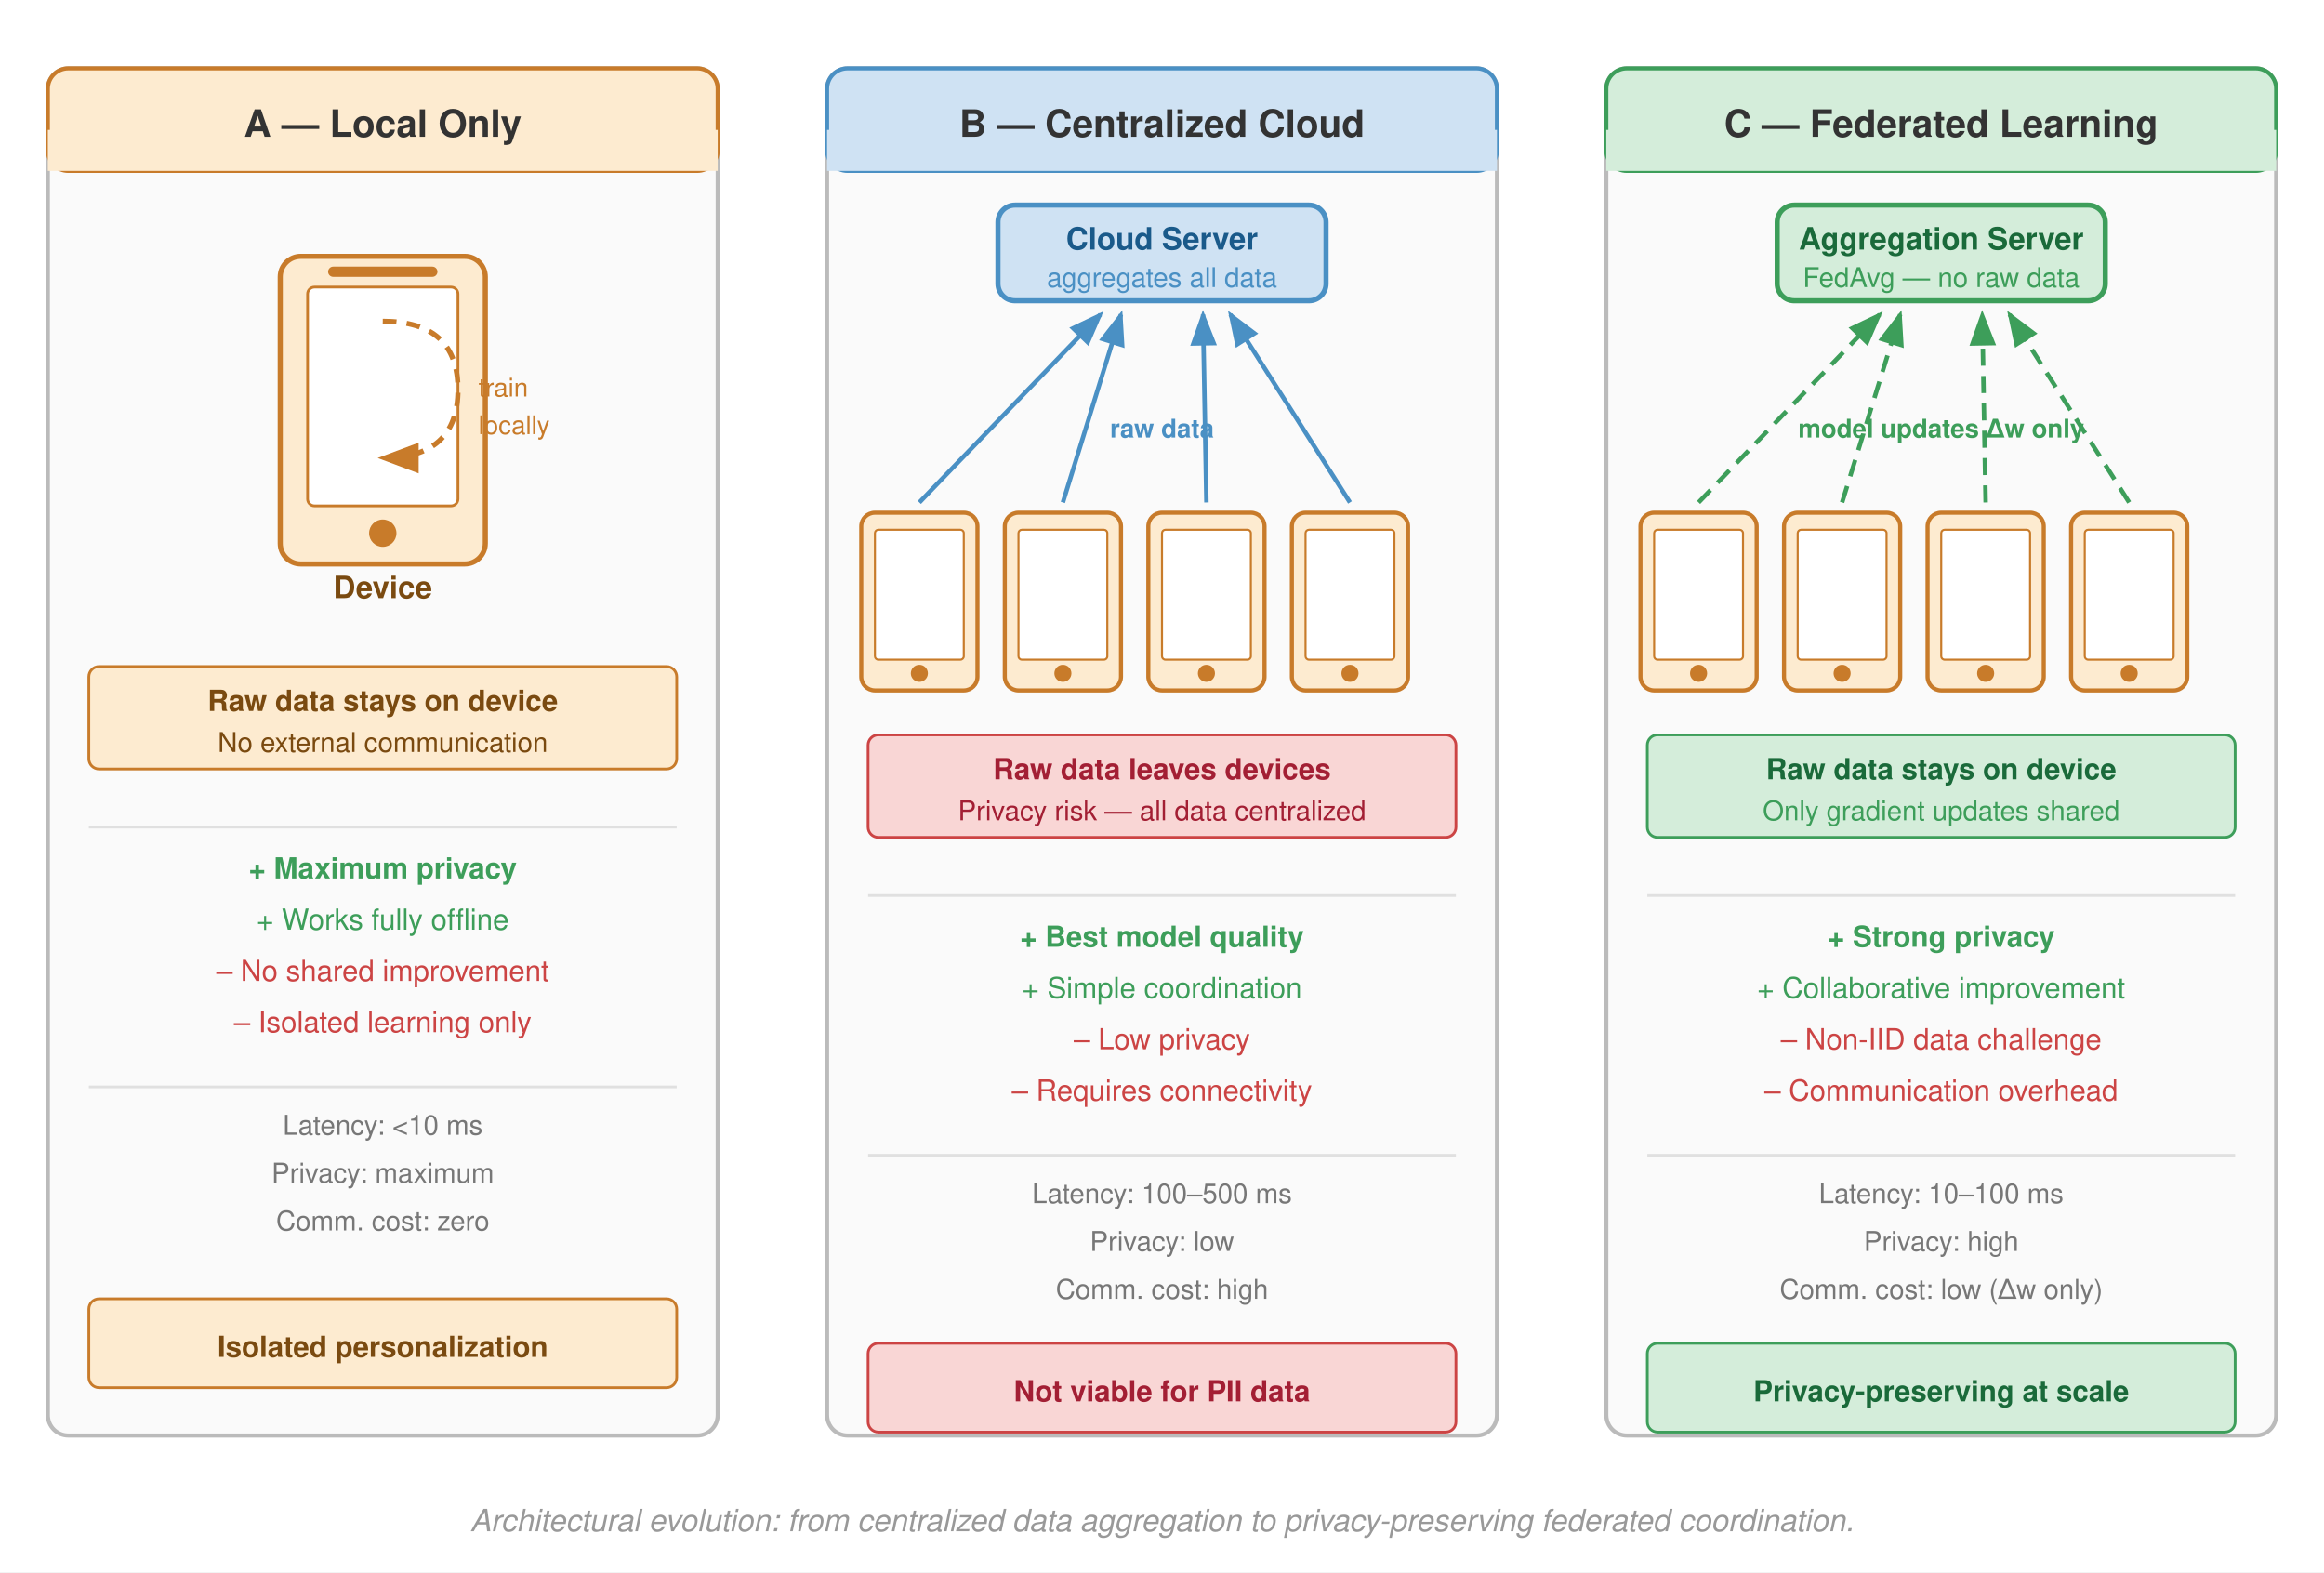
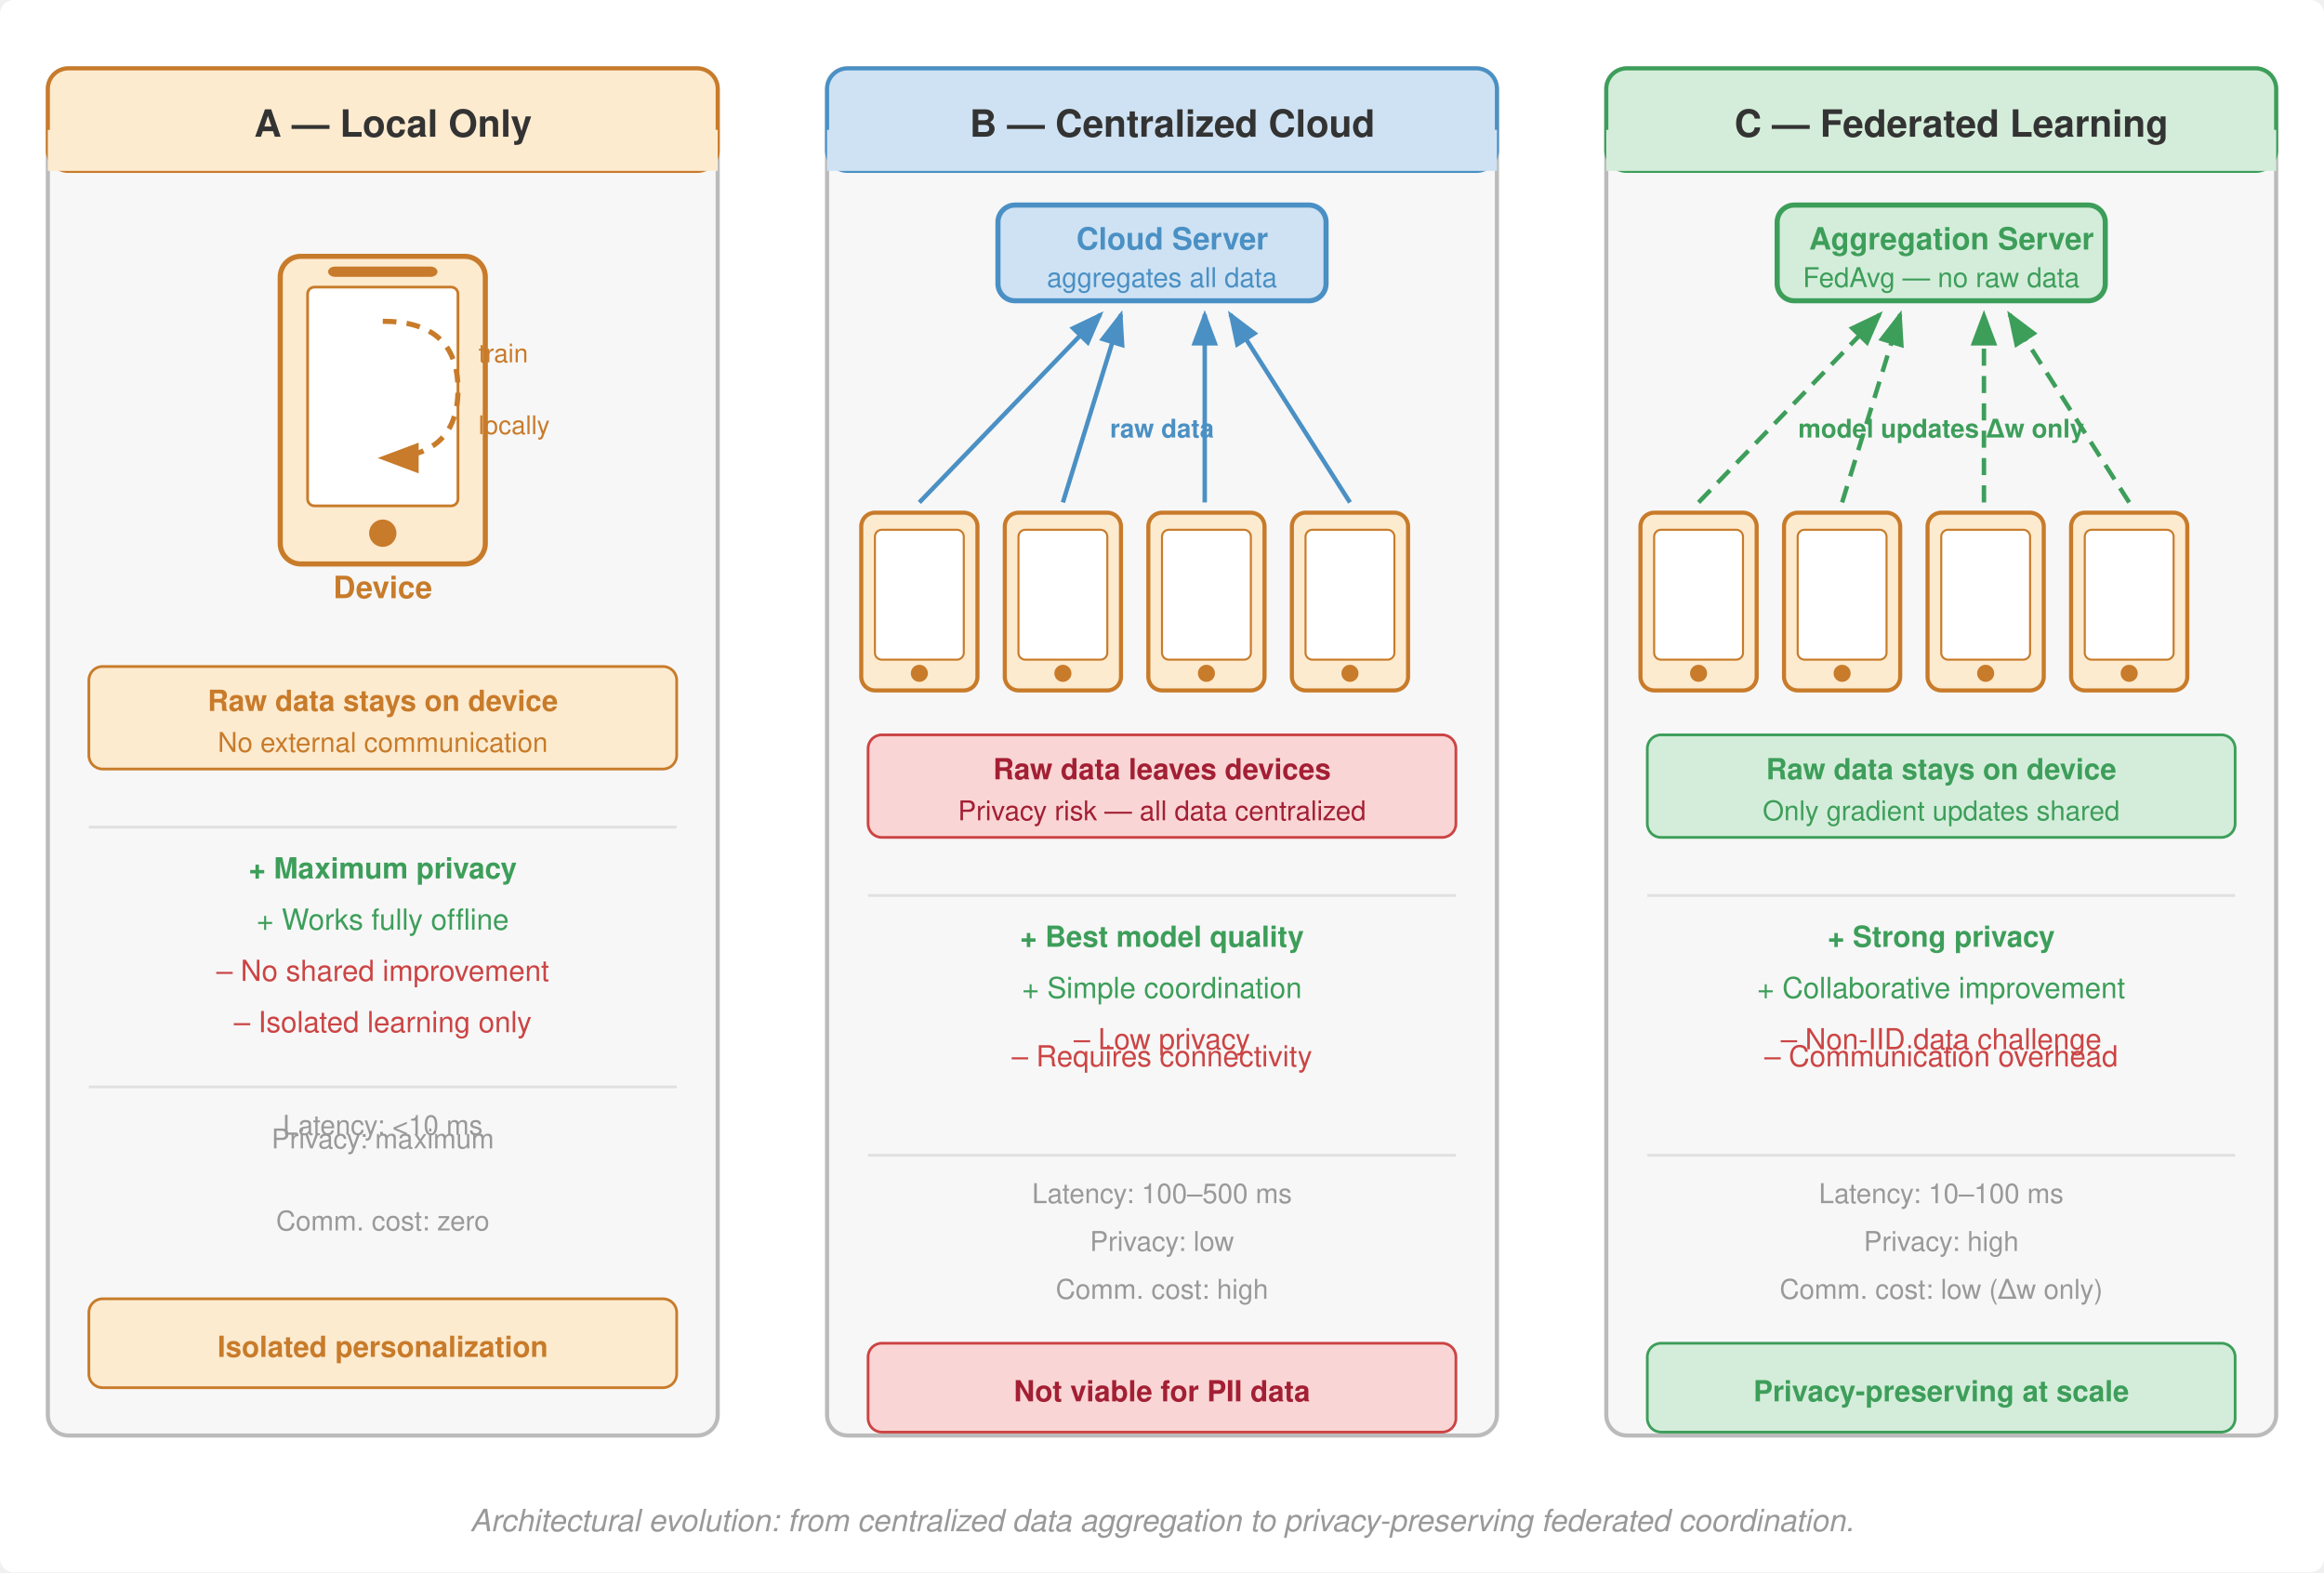
<svg xmlns="http://www.w3.org/2000/svg" viewBox="0 0 680 460" font-family="Helvetica Neue, Helvetica, Arial, sans-serif">
  <defs>
    <marker id="arr" markerWidth="8" markerHeight="6" refX="7" refY="3" orient="auto">
      <path d="M0,0 L8,3 L0,6 Z" fill="#333" />
    </marker>
    <marker id="arr-blue" markerWidth="8" markerHeight="6" refX="7" refY="3" orient="auto">
      <path d="M0,0 L8,3 L0,6 Z" fill="#4a90c4" />
    </marker>
    <marker id="arr-green" markerWidth="8" markerHeight="6" refX="7" refY="3" orient="auto">
      <path d="M0,0 L8,3 L0,6 Z" fill="#3d9e5a" />
    </marker>
    <marker id="arr-orange" markerWidth="8" markerHeight="6" refX="7" refY="3" orient="auto">
      <path d="M0,0 L8,3 L0,6 Z" fill="#c87b2a" />
    </marker>
  </defs>
-   <rect width="680" height="460" fill="#fff" />
+   <rect width="680" height="460" fill="#fff" rx="4" />
  <g transform="translate(14, 20)">
-     <rect x="0" y="0" width="196" height="400" rx="6" fill="#fafafa" stroke="#bbb" stroke-width="1.2" />
+     <rect x="0" y="0" width="196" height="400" rx="6" fill="#f7f7f7" stroke="#bbb" stroke-width="1.2" />
    <rect x="0" y="0" width="196" height="30" rx="6" fill="#fdebd0" stroke="#c87b2a" stroke-width="1.2" />
    <rect x="0" y="18" width="196" height="12" fill="#fdebd0" />
-     <text x="98" y="20" font-size="11" font-weight="700" fill="#333" text-anchor="middle">A — Local Only</text>
+     <text x="101" y="20" font-size="11" font-weight="700" fill="#333" text-anchor="middle">A — Local Only</text>
    <rect x="68" y="55" width="60" height="90" rx="6" fill="#fdebd0" stroke="#c87b2a" stroke-width="1.5" />
    <rect x="76" y="64" width="44" height="64" rx="2" fill="#fff" stroke="#c87b2a" stroke-width="0.8" />
    <circle cx="98" cy="136" r="4" fill="#c87b2a" />
-     <rect x="82" y="58" width="32" height="3" rx="1.5" fill="#c87b2a" />
-     <text x="98" y="155" font-size="9" fill="#7a4a10" text-anchor="middle" font-weight="600">Device</text>
+     <rect x="82" y="58" width="32" height="3" rx="2" fill="#c87b2a" />
+     <text x="98" y="155" font-size="9" fill="#c87b2a" text-anchor="middle" font-weight="600">Device</text>
    <path d="M98,74 Q120,74 120,94 Q120,114 98,114" fill="none" stroke="#c87b2a" stroke-width="1.5" stroke-dasharray="4,3" marker-end="url(#arr-orange)" />
-     <text x="126" y="96" font-size="7.5" fill="#c87b2a" text-anchor="start">train</text>
+     <text x="126" y="86.0" font-size="7.5" fill="#c87b2a" text-anchor="start">train</text>
    <text x="126" y="107" font-size="7.5" fill="#c87b2a" text-anchor="start">locally</text>
-     <rect x="12" y="175" width="172" height="30" rx="3" fill="#fdebd0" stroke="#c87b2a" stroke-width="0.8" />
-     <text x="98" y="188" font-size="8.5" fill="#7a4a10" text-anchor="middle" font-weight="600">Raw data stays on device</text>
-     <text x="98" y="200" font-size="8" fill="#7a4a10" text-anchor="middle">No external communication</text>
+     <rect x="12" y="175" width="172" height="30" rx="4" fill="#fdebd0" stroke="#c87b2a" stroke-width="0.8" />
+     <text x="98" y="188" font-size="8.5" fill="#c87b2a" text-anchor="middle" font-weight="600">Raw data stays on device</text>
+     <text x="98" y="200" font-size="8" fill="#c87b2a" text-anchor="middle">No external communication</text>
    <line x1="12" y1="222" x2="184" y2="222" stroke="#e0e0e0" stroke-width="0.8" />
    <text x="98" y="237" font-size="8.5" fill="#3d9e5a" text-anchor="middle" font-weight="600">+ Maximum privacy</text>
    <text x="98" y="252" font-size="8.5" fill="#3d9e5a" text-anchor="middle">+ Works fully offline</text>
    <text x="98" y="267" font-size="8.5" fill="#c44" text-anchor="middle">– No shared improvement</text>
    <text x="98" y="282" font-size="8.5" fill="#c44" text-anchor="middle">– Isolated learning only</text>
    <line x1="12" y1="298" x2="184" y2="298" stroke="#e0e0e0" stroke-width="0.8" />
-     <text x="98" y="312" font-size="8" fill="#777" text-anchor="middle">Latency: &lt;10 ms</text>
-     <text x="98" y="326" font-size="8" fill="#777" text-anchor="middle">Privacy: maximum</text>
-     <text x="98" y="340" font-size="8" fill="#777" text-anchor="middle">Comm. cost: zero</text>
-     <rect x="12" y="360" width="172" height="26" rx="3" fill="#fdebd0" stroke="#c87b2a" stroke-width="0.8" />
-     <text x="98" y="377" font-size="8.5" font-weight="600" fill="#7a4a10" text-anchor="middle">Isolated personalization</text>
+     <text x="98" y="312" font-size="8" fill="#999" text-anchor="middle">Latency: &lt;10 ms</text>
+     <text x="98" y="316.0" font-size="8" fill="#999" text-anchor="middle">Privacy: maximum</text>
+     <text x="98" y="340" font-size="8" fill="#999" text-anchor="middle">Comm. cost: zero</text>
+     <rect x="12" y="360" width="172" height="26" rx="4" fill="#fdebd0" stroke="#c87b2a" stroke-width="0.8" />
+     <text x="98" y="377" font-size="8.5" font-weight="600" fill="#c87b2a" text-anchor="middle">Isolated personalization</text>
  </g>
  <g transform="translate(242, 20)">
-     <rect x="0" y="0" width="196" height="400" rx="6" fill="#fafafa" stroke="#bbb" stroke-width="1.2" />
+     <rect x="0" y="0" width="196" height="400" rx="6" fill="#f7f7f7" stroke="#bbb" stroke-width="1.2" />
    <rect x="0" y="0" width="196" height="30" rx="6" fill="#cfe2f3" stroke="#4a90c4" stroke-width="1.2" />
    <rect x="0" y="18" width="196" height="12" fill="#cfe2f3" />
-     <text x="98" y="20" font-size="11" font-weight="700" fill="#333" text-anchor="middle">B — Centralized Cloud</text>
+     <text x="101" y="20" font-size="11" font-weight="700" fill="#333" text-anchor="middle">B — Centralized Cloud</text>
    <g transform="translate(10,130)">
      <rect x="0" y="0" width="34" height="52" rx="4" fill="#fdebd0" stroke="#c87b2a" stroke-width="1.2" />
-       <rect x="4" y="5" width="26" height="38" rx="1" fill="#fff" stroke="#c87b2a" stroke-width="0.6" />
+       <rect x="4" y="5" width="26" height="38" rx="2" fill="#fff" stroke="#c87b2a" stroke-width="0.6" />
      <circle cx="17" cy="47" r="2.5" fill="#c87b2a" />
      <rect x="42" y="0" width="34" height="52" rx="4" fill="#fdebd0" stroke="#c87b2a" stroke-width="1.2" />
-       <rect x="46" y="5" width="26" height="38" rx="1" fill="#fff" stroke="#c87b2a" stroke-width="0.6" />
+       <rect x="46" y="5" width="26" height="38" rx="2" fill="#fff" stroke="#c87b2a" stroke-width="0.6" />
      <circle cx="59" cy="47" r="2.5" fill="#c87b2a" />
      <rect x="84" y="0" width="34" height="52" rx="4" fill="#fdebd0" stroke="#c87b2a" stroke-width="1.2" />
-       <rect x="88" y="5" width="26" height="38" rx="1" fill="#fff" stroke="#c87b2a" stroke-width="0.6" />
+       <rect x="88" y="5" width="26" height="38" rx="2" fill="#fff" stroke="#c87b2a" stroke-width="0.6" />
      <circle cx="101" cy="47" r="2.5" fill="#c87b2a" />
      <rect x="126" y="0" width="34" height="52" rx="4" fill="#fdebd0" stroke="#c87b2a" stroke-width="1.2" />
-       <rect x="130" y="5" width="26" height="38" rx="1" fill="#fff" stroke="#c87b2a" stroke-width="0.6" />
+       <rect x="130" y="5" width="26" height="38" rx="2" fill="#fff" stroke="#c87b2a" stroke-width="0.6" />
      <circle cx="143" cy="47" r="2.5" fill="#c87b2a" />
    </g>
    <line x1="27" y1="127" x2="80" y2="72" stroke="#4a90c4" stroke-width="1.3" marker-end="url(#arr-blue)" />
    <line x1="69" y1="127" x2="86" y2="72" stroke="#4a90c4" stroke-width="1.3" marker-end="url(#arr-blue)" />
-     <line x1="111" y1="127" x2="110" y2="72" stroke="#4a90c4" stroke-width="1.3" marker-end="url(#arr-blue)" />
+     <line x1="110.5" y1="127" x2="110.5" y2="72" stroke="#4a90c4" stroke-width="1.3" marker-end="url(#arr-blue)" />
    <line x1="153" y1="127" x2="118" y2="72" stroke="#4a90c4" stroke-width="1.3" marker-end="url(#arr-blue)" />
    <text x="98" y="108" font-size="7.5" fill="#4a90c4" text-anchor="middle" font-weight="600">raw data</text>
    <rect x="50" y="40" width="96" height="28" rx="5" fill="#cfe2f3" stroke="#4a90c4" stroke-width="1.5" />
-     <text x="98" y="53" font-size="9" fill="#1a5a8a" text-anchor="middle" font-weight="600">Cloud Server</text>
+     <text x="101" y="53" font-size="9" fill="#4a90c4" text-anchor="middle" font-weight="600">Cloud Server</text>
    <text x="98" y="64" font-size="8" fill="#4a90c4" text-anchor="middle">aggregates all data</text>
-     <rect x="12" y="195" width="172" height="30" rx="3" fill="#f9d6d5" stroke="#c44" stroke-width="0.8" />
+     <rect x="12" y="195" width="172" height="30" rx="4" fill="#f9d6d5" stroke="#c44" stroke-width="0.8" />
    <text x="98" y="208" font-size="8.5" fill="#a31f34" text-anchor="middle" font-weight="600">Raw data leaves devices</text>
    <text x="98" y="220" font-size="8" fill="#a31f34" text-anchor="middle">Privacy risk — all data centralized</text>
    <line x1="12" y1="242" x2="184" y2="242" stroke="#e0e0e0" stroke-width="0.8" />
    <text x="98" y="257" font-size="8.5" fill="#3d9e5a" text-anchor="middle" font-weight="600">+ Best model quality</text>
    <text x="98" y="272" font-size="8.5" fill="#3d9e5a" text-anchor="middle">+ Simple coordination</text>
    <text x="98" y="287" font-size="8.5" fill="#c44" text-anchor="middle">– Low privacy</text>
-     <text x="98" y="302" font-size="8.5" fill="#c44" text-anchor="middle">– Requires connectivity</text>
+     <text x="98" y="292.0" font-size="8.5" fill="#c44" text-anchor="middle">– Requires connectivity</text>
    <line x1="12" y1="318" x2="184" y2="318" stroke="#e0e0e0" stroke-width="0.8" />
-     <text x="98" y="332" font-size="8" fill="#777" text-anchor="middle">Latency: 100–500 ms</text>
-     <text x="98" y="346" font-size="8" fill="#777" text-anchor="middle">Privacy: low</text>
-     <text x="98" y="360" font-size="8" fill="#777" text-anchor="middle">Comm. cost: high</text>
-     <rect x="12" y="373" width="172" height="26" rx="3" fill="#f9d6d5" stroke="#c44" stroke-width="0.8" />
+     <text x="98" y="332" font-size="8" fill="#999" text-anchor="middle">Latency: 100–500 ms</text>
+     <text x="98" y="346" font-size="8" fill="#999" text-anchor="middle">Privacy: low</text>
+     <text x="98" y="360" font-size="8" fill="#999" text-anchor="middle">Comm. cost: high</text>
+     <rect x="12" y="373" width="172" height="26" rx="4" fill="#f9d6d5" stroke="#c44" stroke-width="0.8" />
    <text x="98" y="390" font-size="8.5" font-weight="600" fill="#a31f34" text-anchor="middle">Not viable for PII data</text>
  </g>
  <g transform="translate(470, 20)">
-     <rect x="0" y="0" width="196" height="400" rx="6" fill="#fafafa" stroke="#bbb" stroke-width="1.2" />
+     <rect x="0" y="0" width="196" height="400" rx="6" fill="#f7f7f7" stroke="#bbb" stroke-width="1.2" />
    <rect x="0" y="0" width="196" height="30" rx="6" fill="#d4edda" stroke="#3d9e5a" stroke-width="1.2" />
    <rect x="0" y="18" width="196" height="12" fill="#d4edda" />
-     <text x="98" y="20" font-size="11" font-weight="700" fill="#333" text-anchor="middle">C — Federated Learning</text>
+     <text x="101" y="20" font-size="11" font-weight="700" fill="#333" text-anchor="middle">C — Federated Learning</text>
    <g transform="translate(10,130)">
      <rect x="0" y="0" width="34" height="52" rx="4" fill="#fdebd0" stroke="#c87b2a" stroke-width="1.2" />
-       <rect x="4" y="5" width="26" height="38" rx="1" fill="#fff" stroke="#c87b2a" stroke-width="0.6" />
+       <rect x="4" y="5" width="26" height="38" rx="2" fill="#fff" stroke="#c87b2a" stroke-width="0.6" />
      <circle cx="17" cy="47" r="2.5" fill="#c87b2a" />
      <rect x="42" y="0" width="34" height="52" rx="4" fill="#fdebd0" stroke="#c87b2a" stroke-width="1.2" />
-       <rect x="46" y="5" width="26" height="38" rx="1" fill="#fff" stroke="#c87b2a" stroke-width="0.6" />
+       <rect x="46" y="5" width="26" height="38" rx="2" fill="#fff" stroke="#c87b2a" stroke-width="0.6" />
      <circle cx="59" cy="47" r="2.5" fill="#c87b2a" />
      <rect x="84" y="0" width="34" height="52" rx="4" fill="#fdebd0" stroke="#c87b2a" stroke-width="1.2" />
-       <rect x="88" y="5" width="26" height="38" rx="1" fill="#fff" stroke="#c87b2a" stroke-width="0.6" />
+       <rect x="88" y="5" width="26" height="38" rx="2" fill="#fff" stroke="#c87b2a" stroke-width="0.6" />
      <circle cx="101" cy="47" r="2.5" fill="#c87b2a" />
      <rect x="126" y="0" width="34" height="52" rx="4" fill="#fdebd0" stroke="#c87b2a" stroke-width="1.2" />
-       <rect x="130" y="5" width="26" height="38" rx="1" fill="#fff" stroke="#c87b2a" stroke-width="0.6" />
+       <rect x="130" y="5" width="26" height="38" rx="2" fill="#fff" stroke="#c87b2a" stroke-width="0.6" />
      <circle cx="143" cy="47" r="2.5" fill="#c87b2a" />
    </g>
    <line x1="27" y1="127" x2="80" y2="72" stroke="#3d9e5a" stroke-width="1.3" stroke-dasharray="5,3" marker-end="url(#arr-green)" />
    <line x1="69" y1="127" x2="86" y2="72" stroke="#3d9e5a" stroke-width="1.3" stroke-dasharray="5,3" marker-end="url(#arr-green)" />
-     <line x1="111" y1="127" x2="110" y2="72" stroke="#3d9e5a" stroke-width="1.3" stroke-dasharray="5,3" marker-end="url(#arr-green)" />
+     <line x1="110.5" y1="127" x2="110.5" y2="72" stroke="#3d9e5a" stroke-width="1.3" stroke-dasharray="5,3" marker-end="url(#arr-green)" />
    <line x1="153" y1="127" x2="118" y2="72" stroke="#3d9e5a" stroke-width="1.3" stroke-dasharray="5,3" marker-end="url(#arr-green)" />
    <text x="98" y="108" font-size="7.5" fill="#3d9e5a" text-anchor="middle" font-weight="600">model updates Δw only</text>
    <rect x="50" y="40" width="96" height="28" rx="5" fill="#d4edda" stroke="#3d9e5a" stroke-width="1.5" />
-     <text x="98" y="53" font-size="9" fill="#1a6a3a" text-anchor="middle" font-weight="600">Aggregation Server</text>
+     <text x="101" y="53" font-size="9" fill="#3d9e5a" text-anchor="middle" font-weight="600">Aggregation Server</text>
    <text x="98" y="64" font-size="8" fill="#3d9e5a" text-anchor="middle">FedAvg — no raw data</text>
-     <rect x="12" y="195" width="172" height="30" rx="3" fill="#d4edda" stroke="#3d9e5a" stroke-width="0.8" />
-     <text x="98" y="208" font-size="8.5" fill="#1a6a3a" text-anchor="middle" font-weight="600">Raw data stays on device</text>
+     <rect x="12" y="195" width="172" height="30" rx="4" fill="#d4edda" stroke="#3d9e5a" stroke-width="0.8" />
+     <text x="98" y="208" font-size="8.5" fill="#3d9e5a" text-anchor="middle" font-weight="600">Raw data stays on device</text>
    <text x="98" y="220" font-size="8" fill="#3d9e5a" text-anchor="middle">Only gradient updates shared</text>
    <line x1="12" y1="242" x2="184" y2="242" stroke="#e0e0e0" stroke-width="0.8" />
    <text x="98" y="257" font-size="8.5" fill="#3d9e5a" text-anchor="middle" font-weight="600">+ Strong privacy</text>
    <text x="98" y="272" font-size="8.5" fill="#3d9e5a" text-anchor="middle">+ Collaborative improvement</text>
    <text x="98" y="287" font-size="8.5" fill="#c44" text-anchor="middle">– Non-IID data challenge</text>
-     <text x="98" y="302" font-size="8.5" fill="#c44" text-anchor="middle">– Communication overhead</text>
+     <text x="98" y="292.0" font-size="8.5" fill="#c44" text-anchor="middle">– Communication overhead</text>
    <line x1="12" y1="318" x2="184" y2="318" stroke="#e0e0e0" stroke-width="0.8" />
-     <text x="98" y="332" font-size="8" fill="#777" text-anchor="middle">Latency: 10–100 ms</text>
-     <text x="98" y="346" font-size="8" fill="#777" text-anchor="middle">Privacy: high</text>
-     <text x="98" y="360" font-size="8" fill="#777" text-anchor="middle">Comm. cost: low (Δw only)</text>
-     <rect x="12" y="373" width="172" height="26" rx="3" fill="#d4edda" stroke="#3d9e5a" stroke-width="0.8" />
-     <text x="98" y="390" font-size="8.5" font-weight="600" fill="#1a6a3a" text-anchor="middle">Privacy-preserving at scale</text>
+     <text x="98" y="332" font-size="8" fill="#999" text-anchor="middle">Latency: 10–100 ms</text>
+     <text x="98" y="346" font-size="8" fill="#999" text-anchor="middle">Privacy: high</text>
+     <text x="98" y="360" font-size="8" fill="#999" text-anchor="middle">Comm. cost: low (Δw only)</text>
+     <rect x="12" y="373" width="172" height="26" rx="4" fill="#d4edda" stroke="#3d9e5a" stroke-width="0.8" />
+     <text x="98" y="390" font-size="8.5" font-weight="600" fill="#3d9e5a" text-anchor="middle">Privacy-preserving at scale</text>
  </g>
  <text x="340" y="448" font-size="9" fill="#999" text-anchor="middle" font-style="italic">Architectural evolution: from centralized data aggregation to privacy-preserving federated coordination.</text>
</svg>
